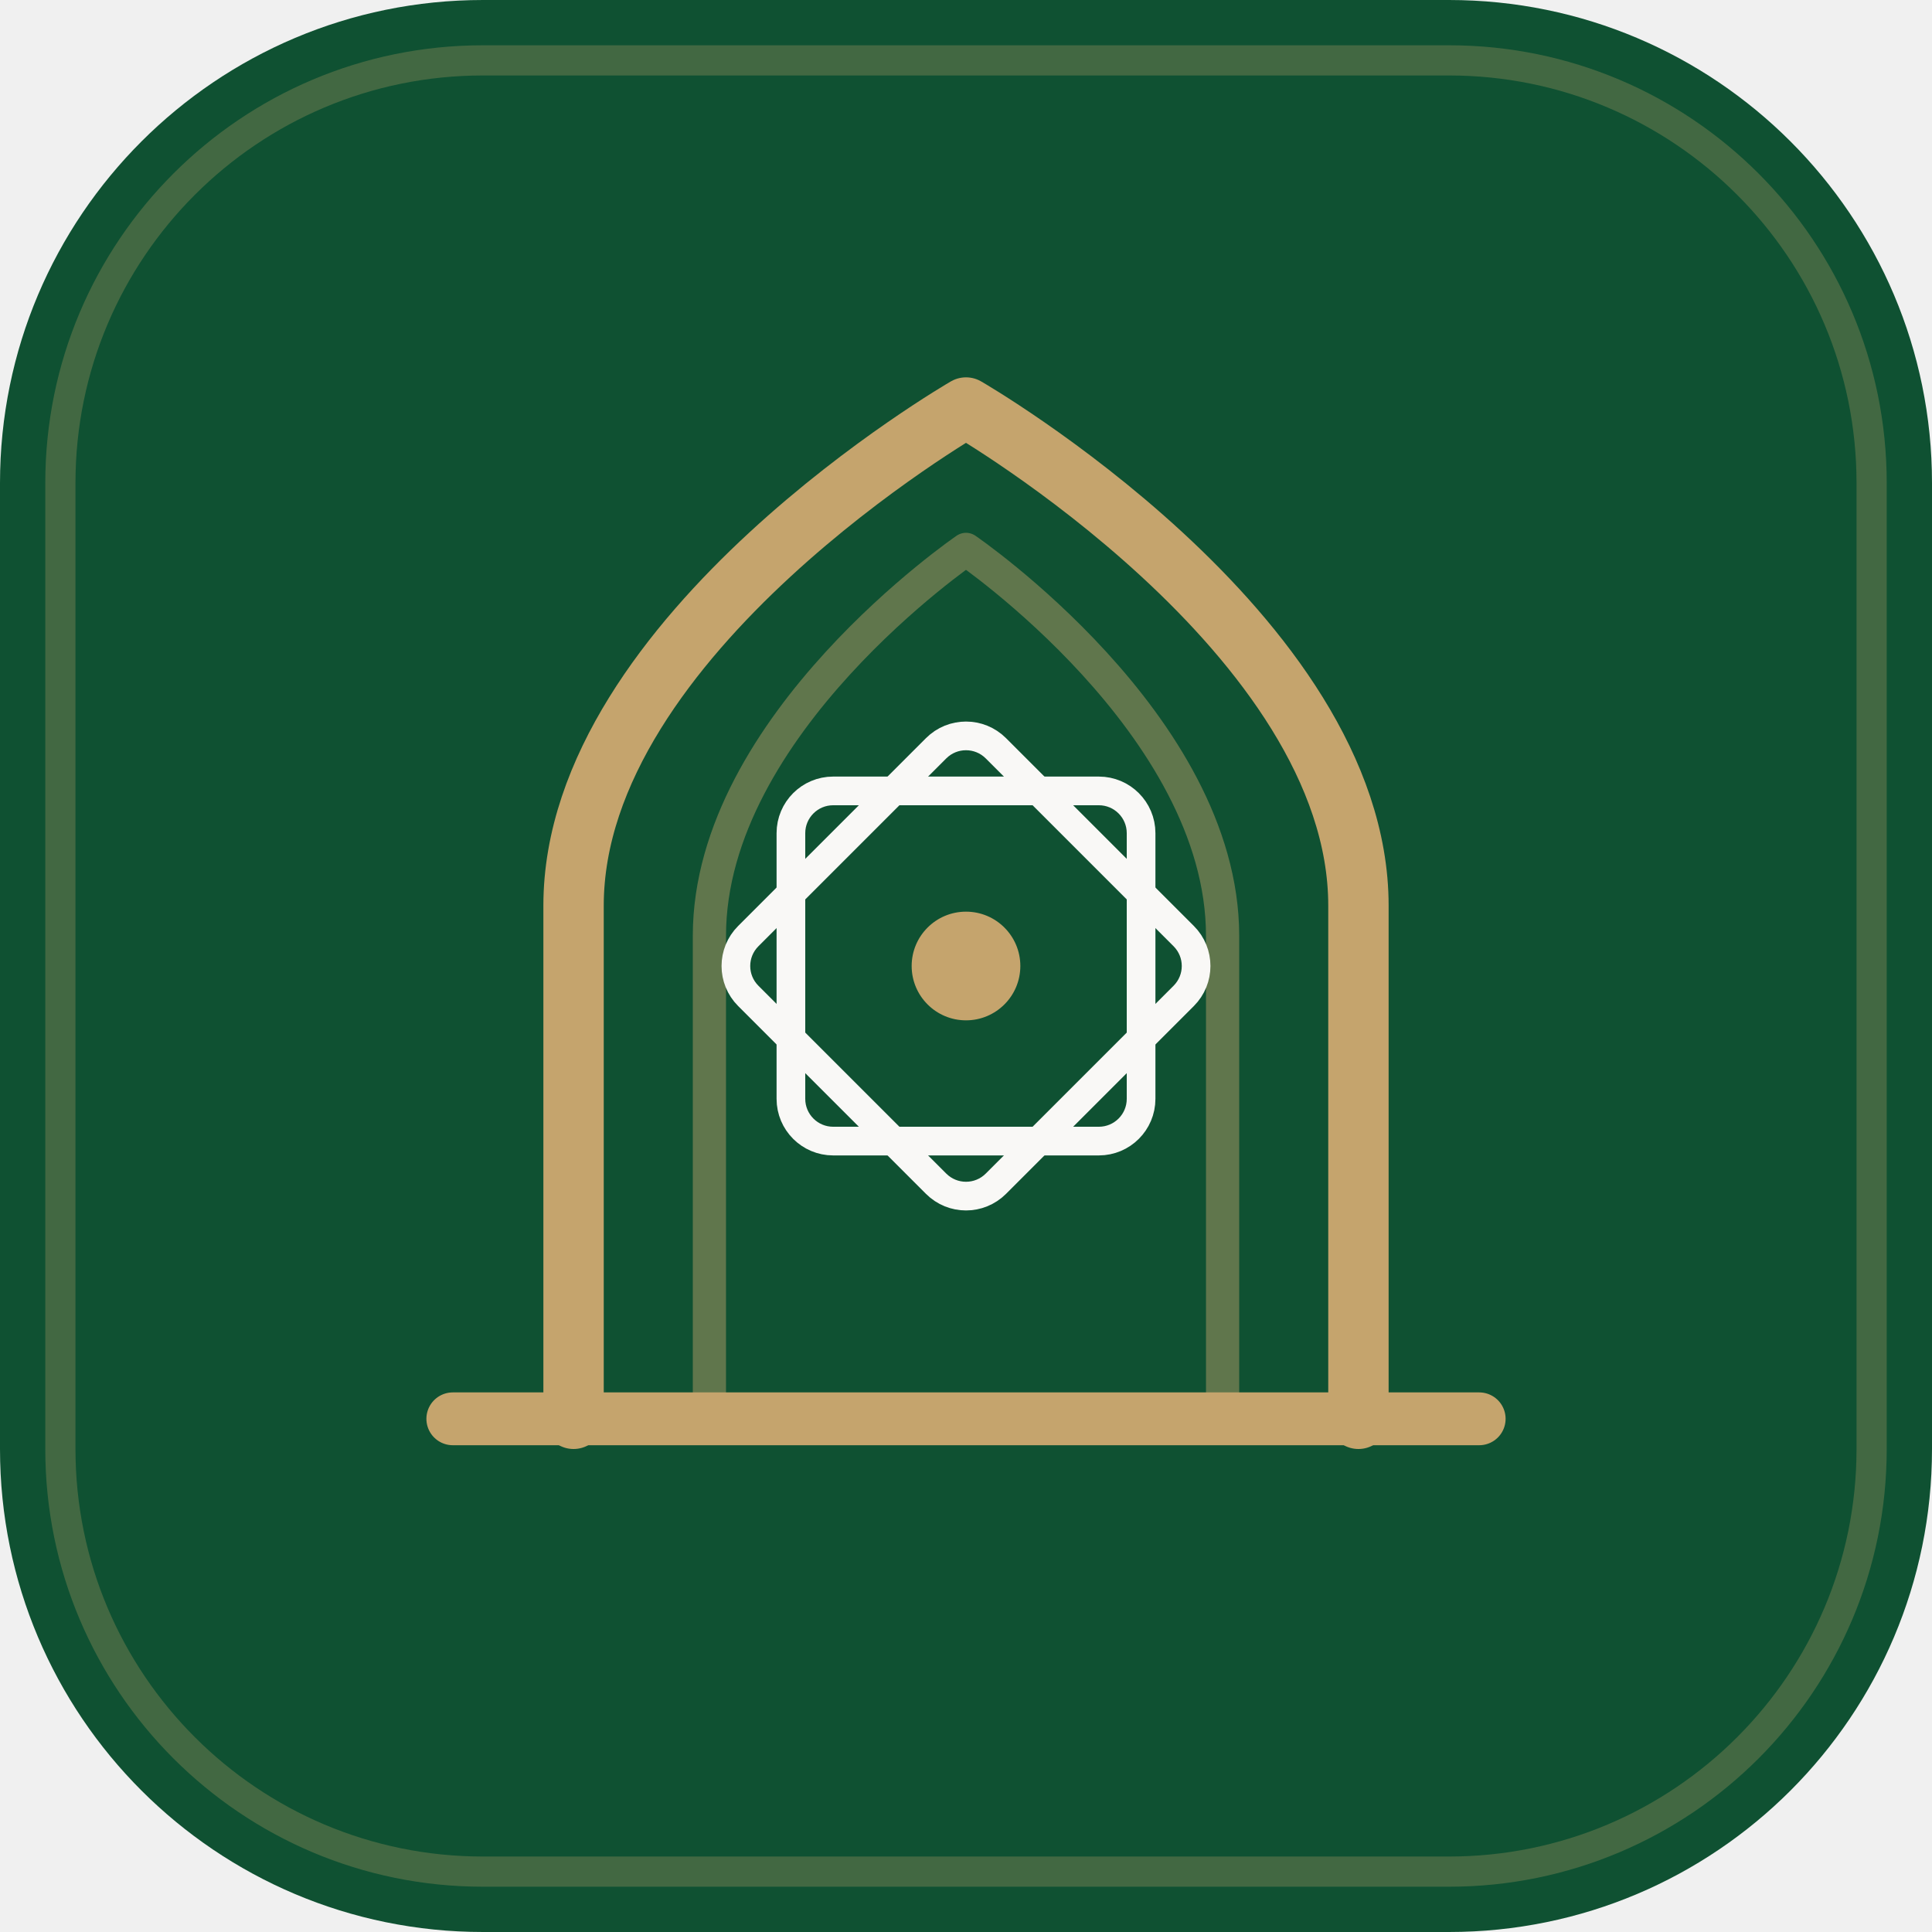
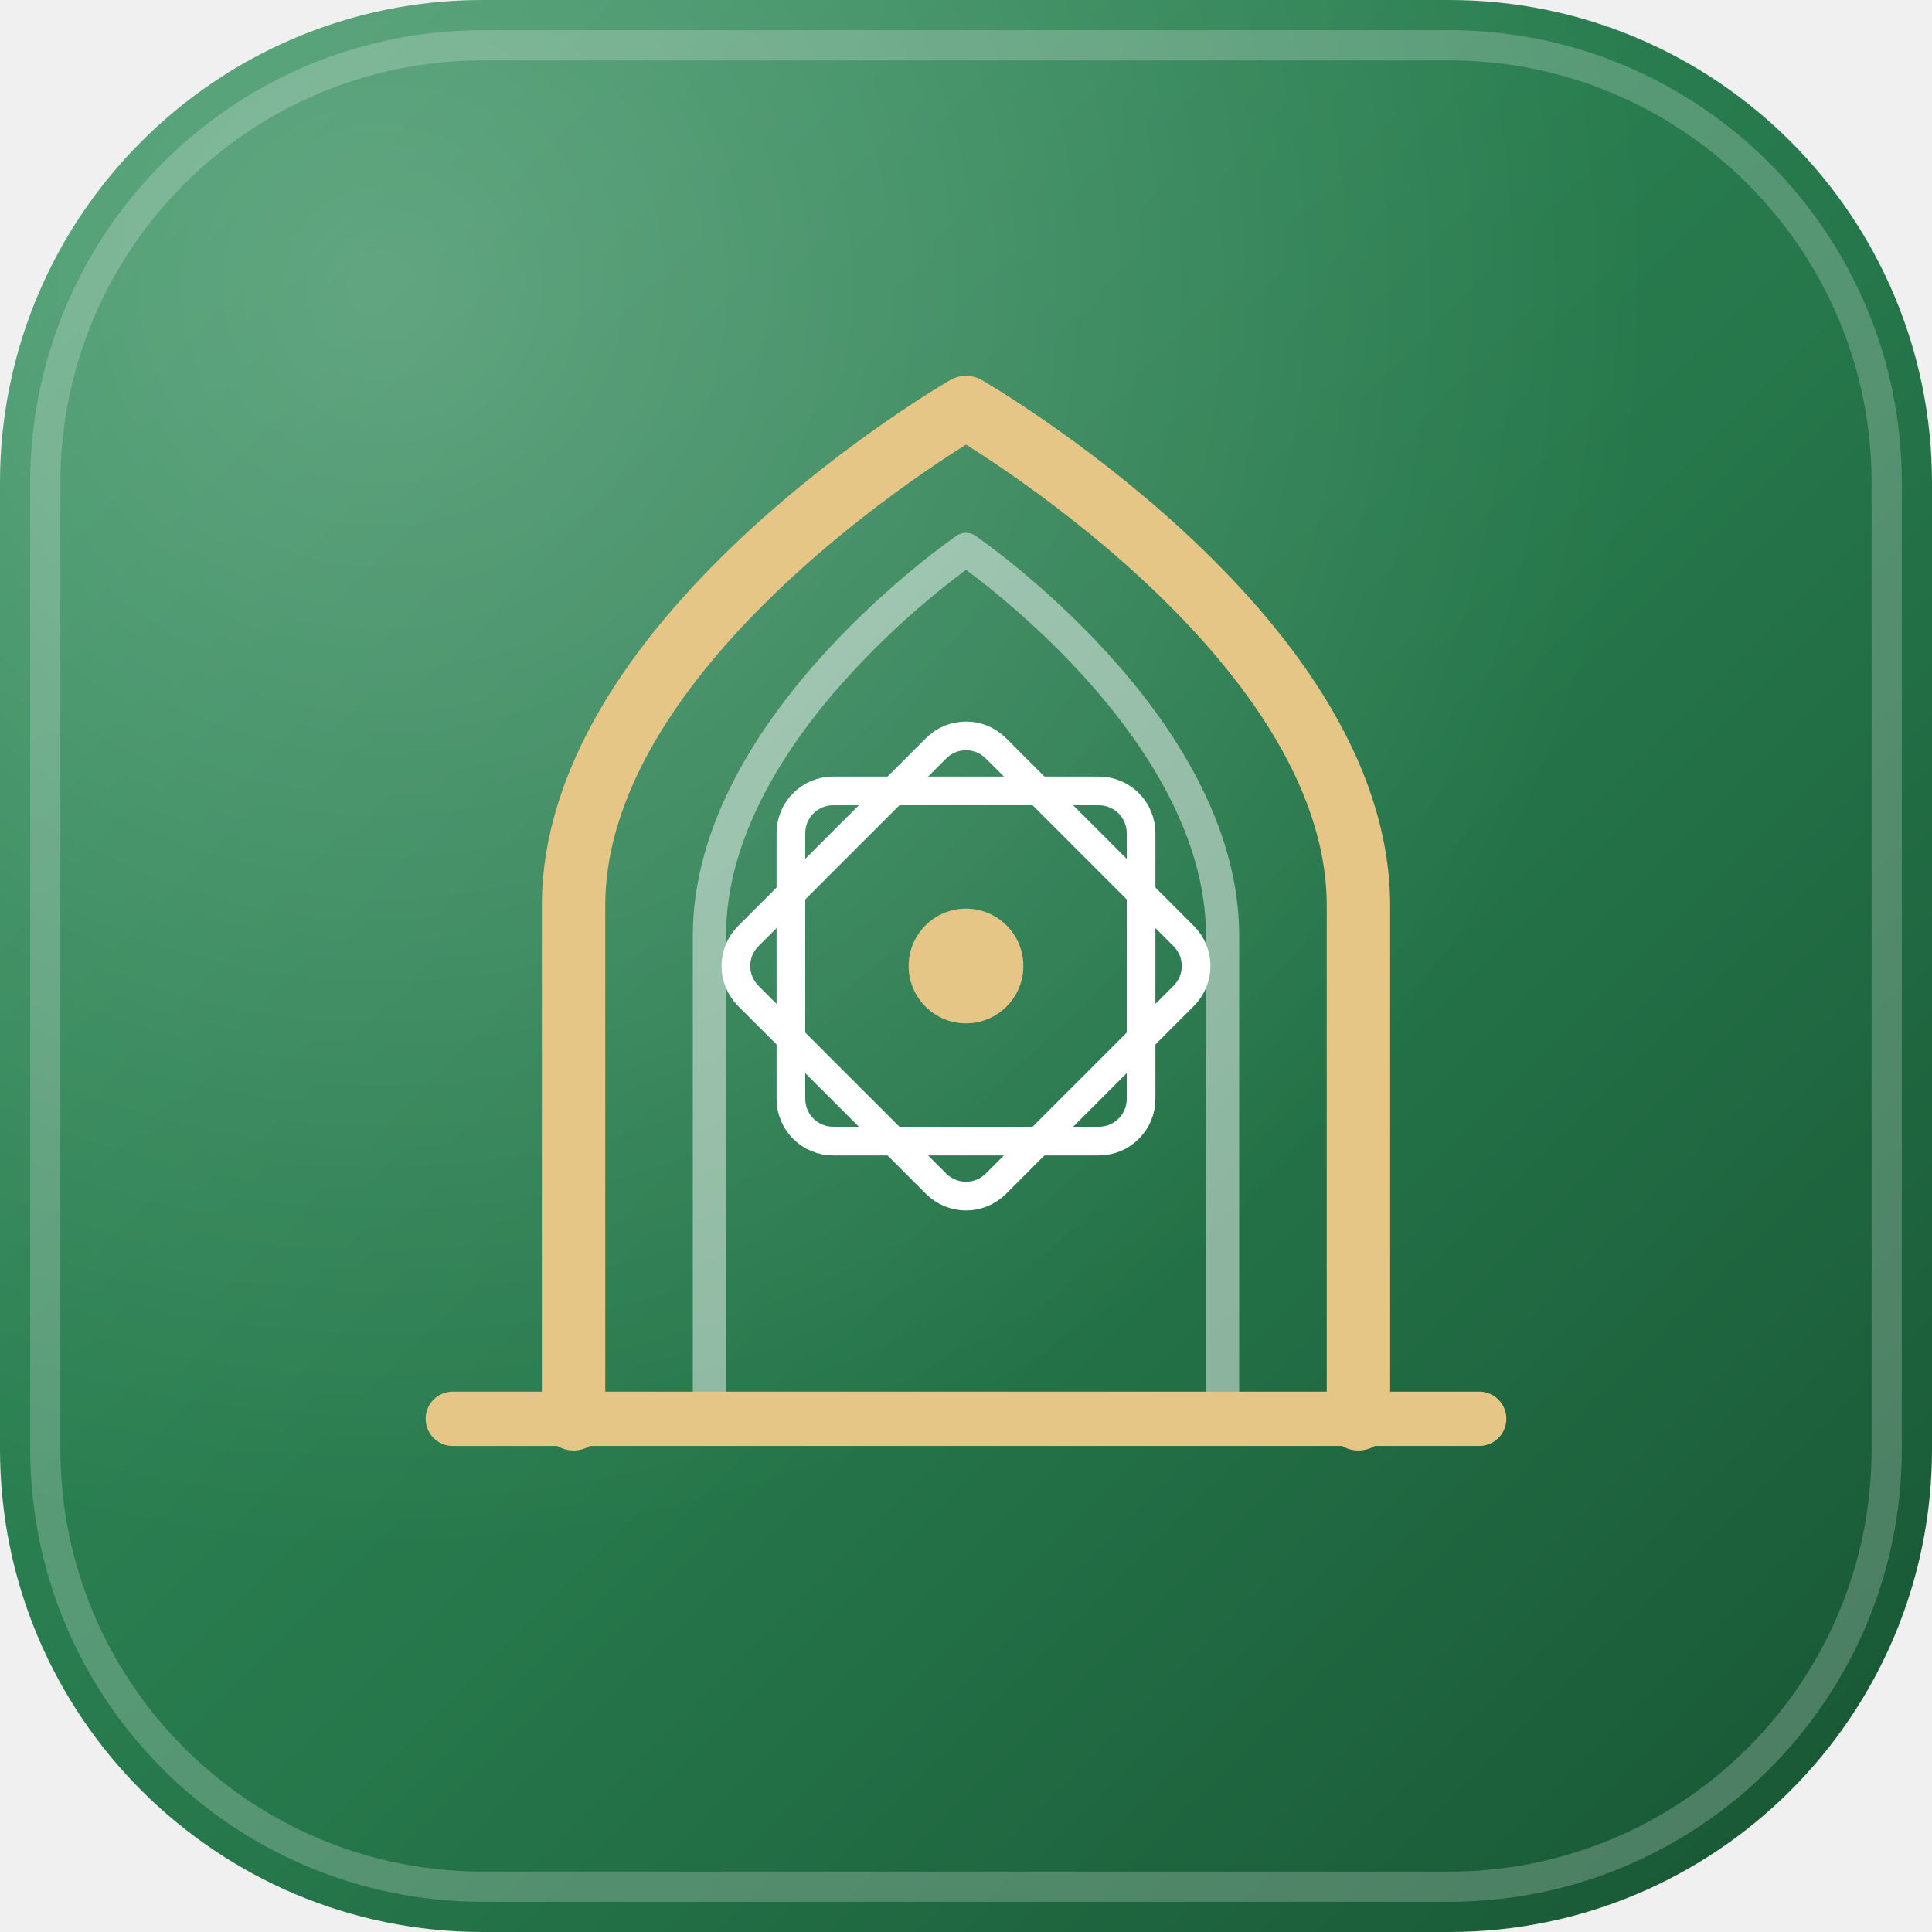
<svg xmlns="http://www.w3.org/2000/svg" viewBox="0 0 64 64" fill="none">
-   <rect width="64" height="64" rx="16" fill="#0F5132" />
-   <rect x="2" y="2" width="60" height="60" rx="14" stroke="#C5A46D" stroke-opacity="0.28" stroke-width="1" />
-   <path d="M19 47V30C19 21 32 13.5 32 13.5C32 13.5 45 21 45 30V47" stroke="#C5A46D" stroke-width="2" stroke-linecap="round" stroke-linejoin="round" />
-   <path d="M23.5 47V31C23.5 24 32 18.2 32 18.2C32 18.2 40.5 24 40.5 31V47" stroke="#C5A46D" stroke-opacity="0.45" stroke-width="1.1" stroke-linecap="round" stroke-linejoin="round" />
-   <rect x="26.2" y="26.2" width="11.6" height="11.6" rx="1.4" stroke="#F9F8F6" stroke-width="0.95" />
-   <rect x="26.2" y="26.2" width="11.6" height="11.6" rx="1.4" stroke="#F9F8F6" stroke-width="0.95" transform="rotate(45 32 32)" />
-   <circle cx="32" cy="32" r="1.8" fill="#C5A46D" />
-   <path d="M15 47H49" stroke="#C5A46D" stroke-width="1.75" stroke-linecap="round" />
+   <defs>
+     <linearGradient id="mihrabIconGrad" x1="0" y1="0" x2="64" y2="64" gradientUnits="userSpaceOnUse">
+       <stop offset="0%" stop-color="#33915E" />
+       <stop offset="55%" stop-color="#26774B" />
+       <stop offset="100%" stop-color="#175433" />
+     </linearGradient>
+     <radialGradient id="mihrabIconSheen" cx="20%" cy="15%" r="65%">
+       <stop offset="0%" stop-color="#FFFFFF" stop-opacity="0.24" />
+       <stop offset="100%" stop-color="#FFFFFF" stop-opacity="0" />
+     </radialGradient>
+   </defs>
+   <rect width="64" height="64" rx="16" fill="url(#mihrabIconGrad)" />
+   <rect width="64" height="64" rx="16" fill="url(#mihrabIconSheen)" />
+   <rect x="1.5" y="1.5" width="61" height="61" rx="14.5" stroke="#FFFFFF" stroke-opacity="0.22" stroke-width="1" />
+   <path d="M19 47V30C19 21 32 13.5 32 13.5C32 13.5 45 21 45 30V47" stroke="#E6C687" stroke-width="2.1" stroke-linecap="round" stroke-linejoin="round" />
+   <path d="M23.5 47V31C23.5 24 32 18.2 32 18.2C32 18.2 40.5 24 40.5 31V47" stroke="#FFFFFF" stroke-opacity="0.48" stroke-width="1.1" stroke-linecap="round" stroke-linejoin="round" />
+   <rect x="26.2" y="26.2" width="11.6" height="11.6" rx="1.4" stroke="#FFFFFF" stroke-width="0.95" />
+   <rect x="26.2" y="26.2" width="11.6" height="11.6" rx="1.4" stroke="#FFFFFF" stroke-width="0.95" transform="rotate(45 32 32)" />
+   <circle cx="32" cy="32" r="1.9" fill="#E6C687" />
+   <path d="M15 47H49" stroke="#E6C687" stroke-width="1.8" stroke-linecap="round" />
</svg>
